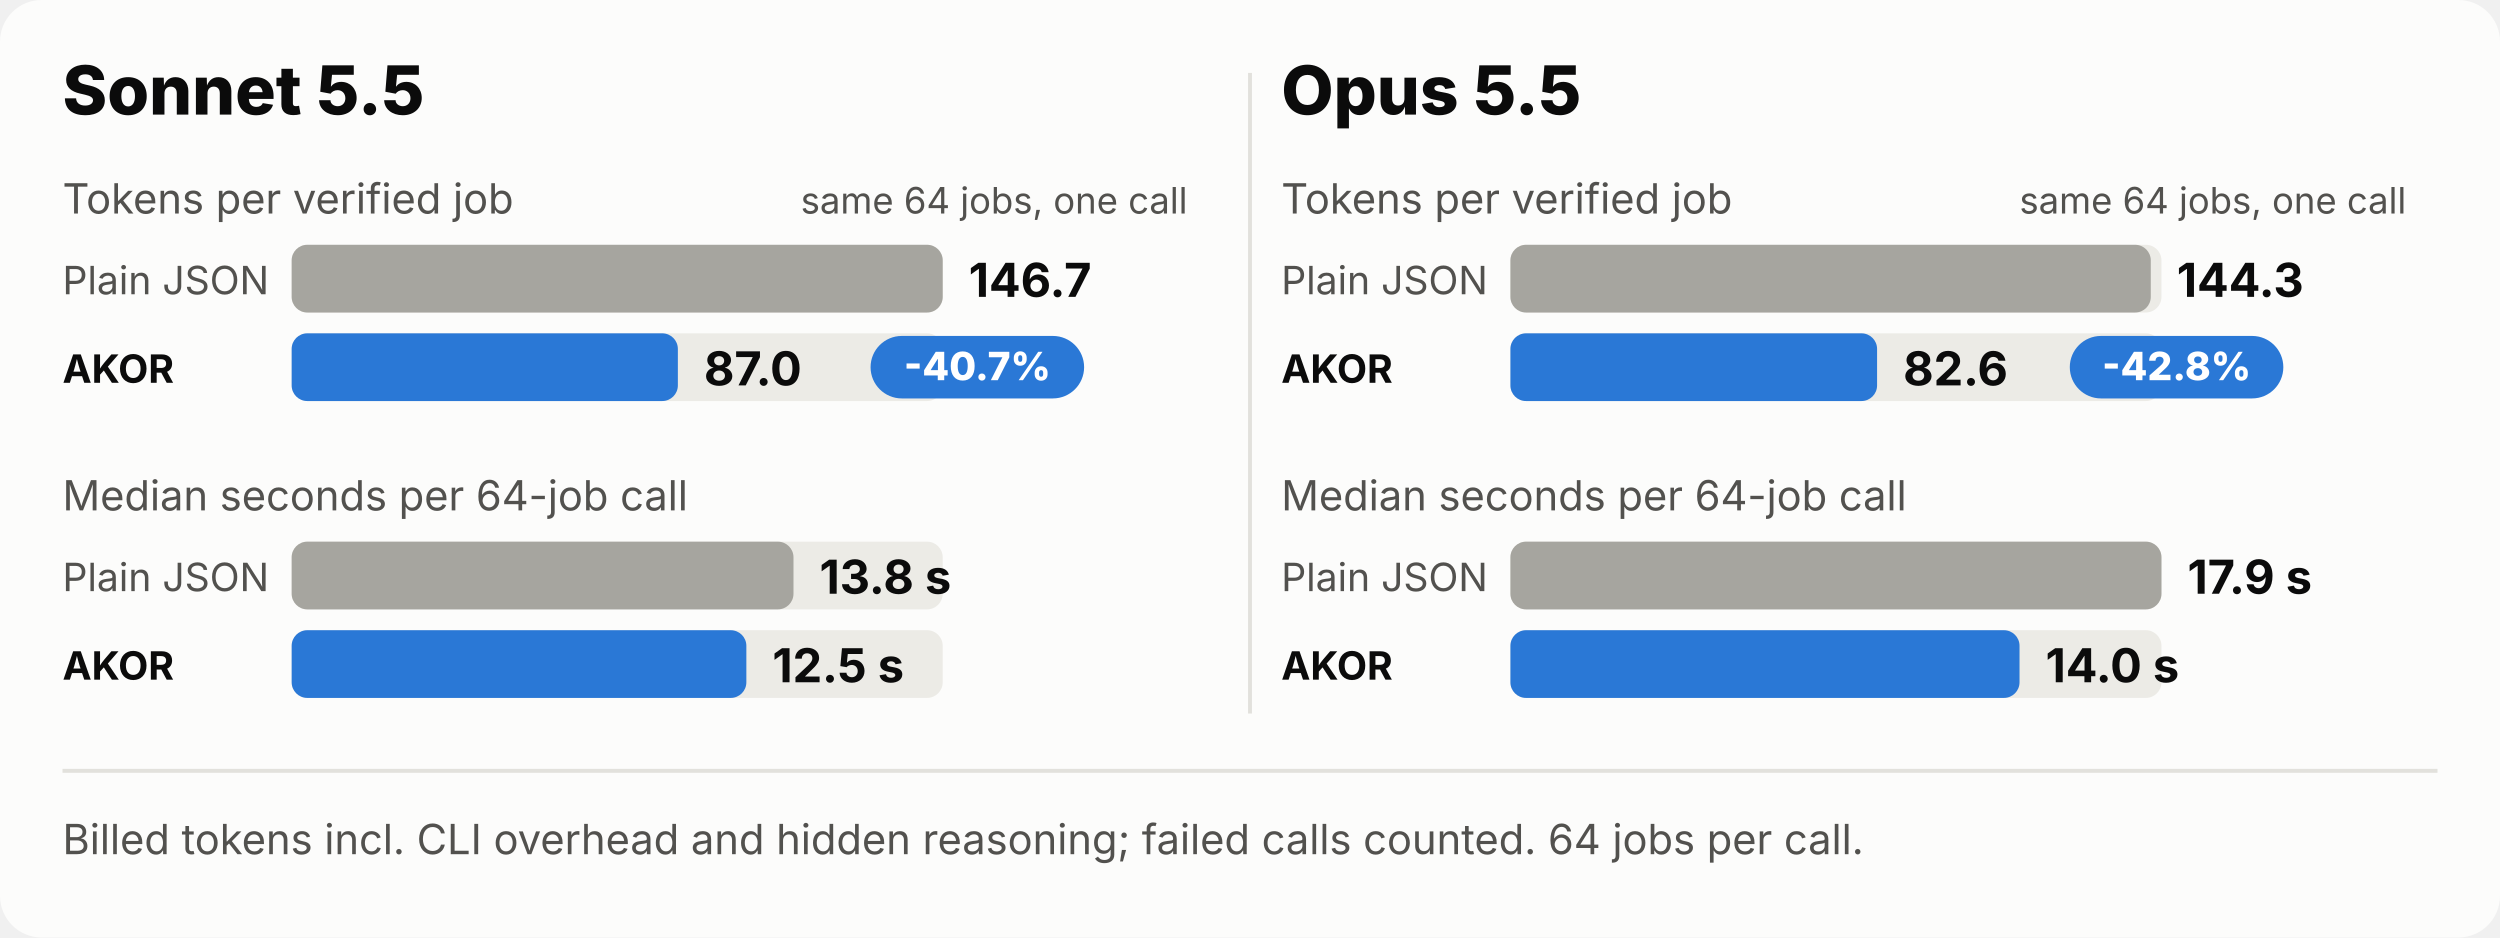
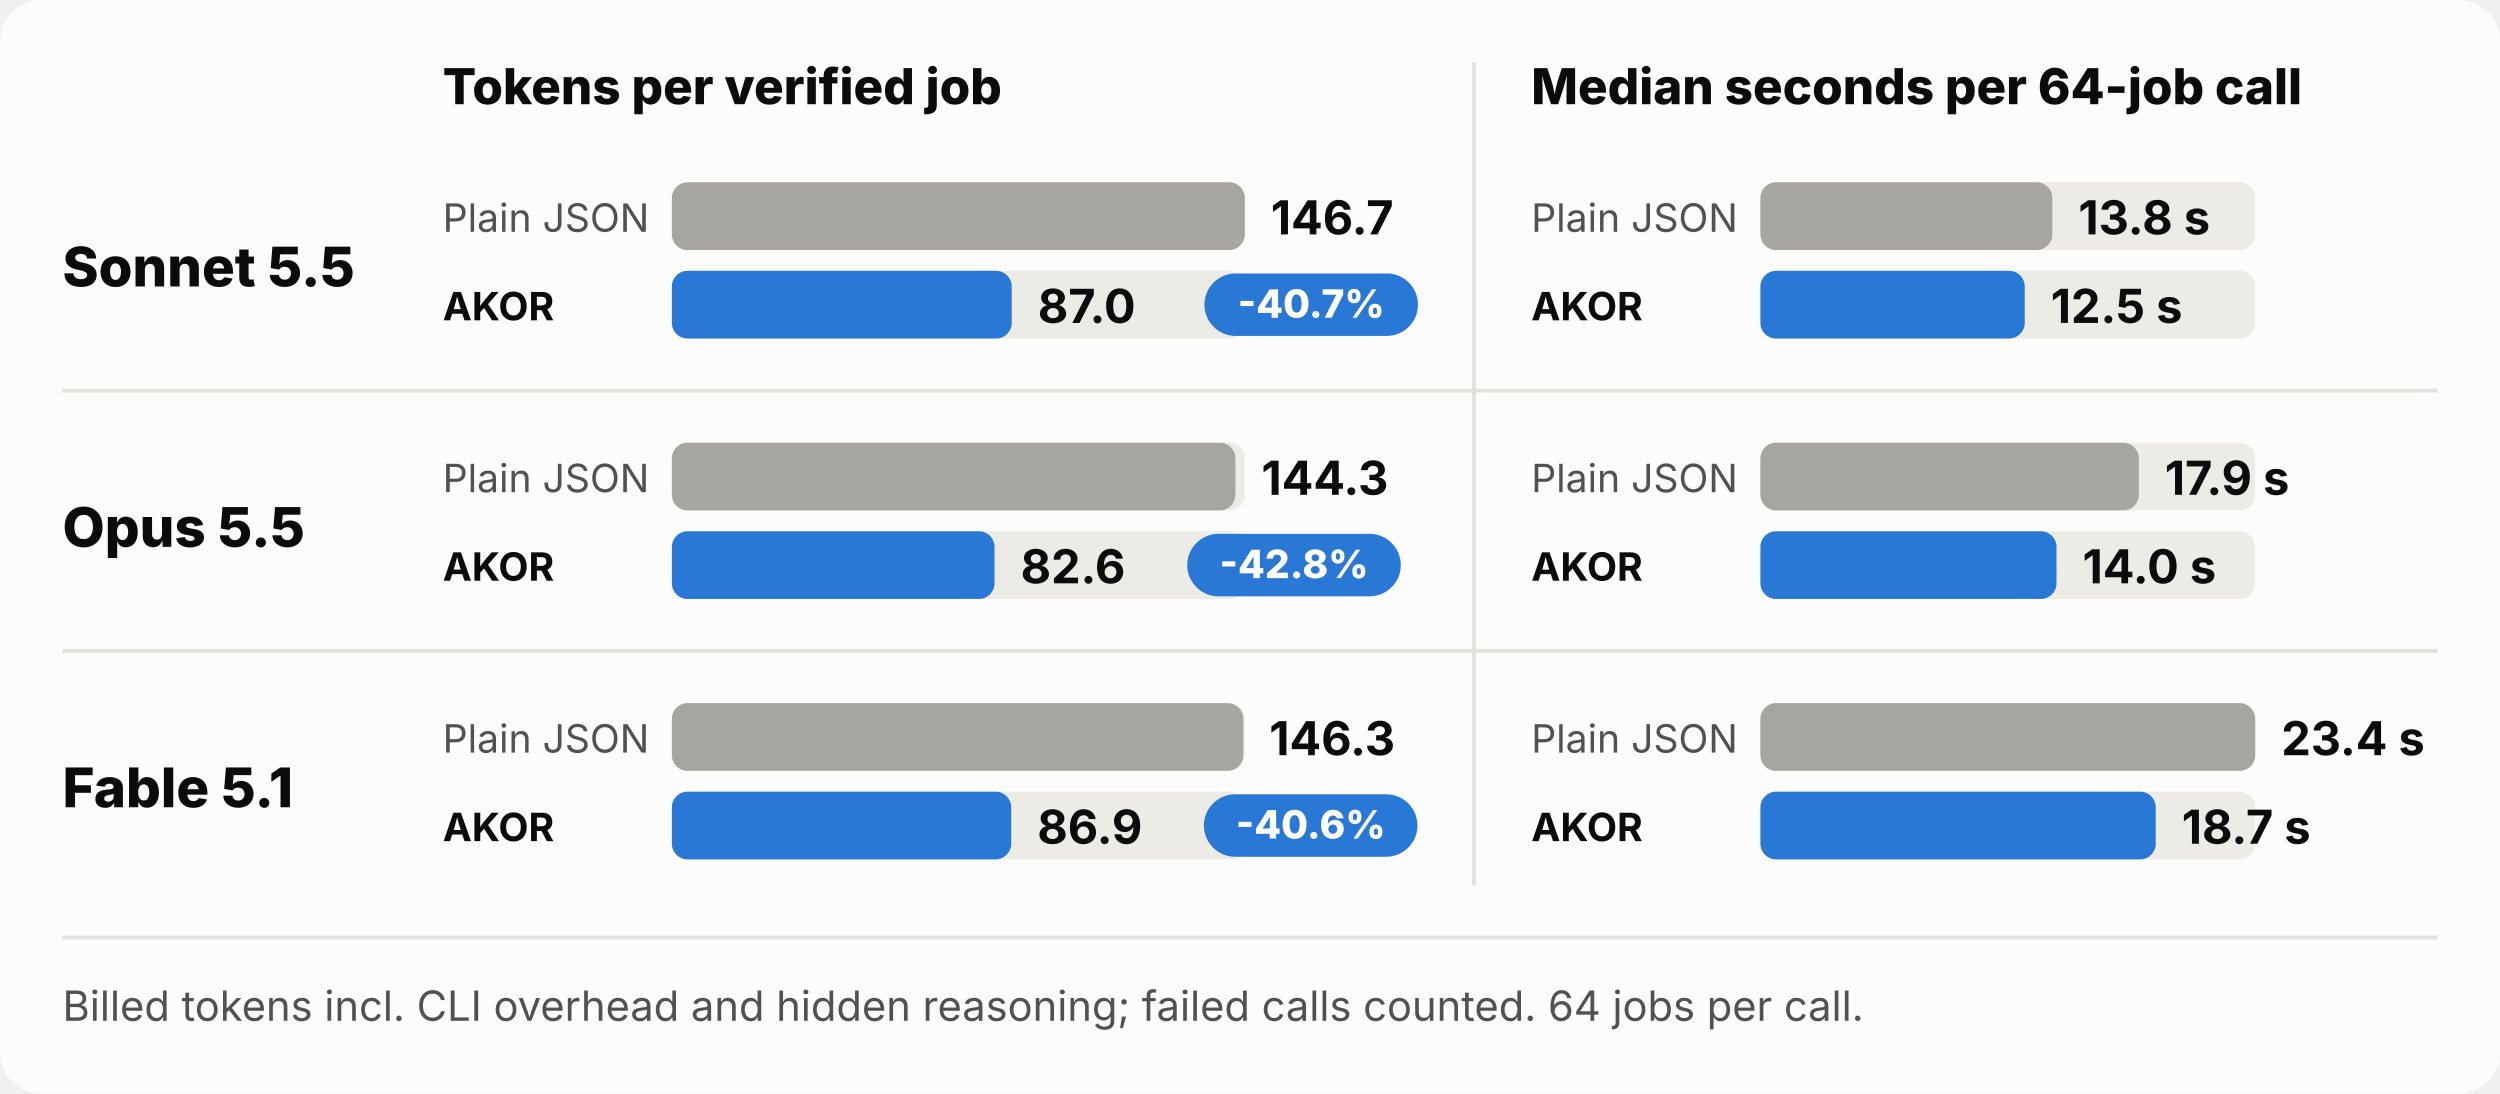
- <svg xmlns="http://www.w3.org/2000/svg" viewBox="0 0 960 360" width="960" height="360" role="img" aria-labelledby="t d">
+ <svg xmlns="http://www.w3.org/2000/svg" viewBox="0 0 960 420" width="960" height="420" role="img" aria-labelledby="t d">
  <style>
    .bg { fill: #fcfcfb; }
    .panel { fill: #ffffff; stroke: #d9d8d3; stroke-width: 1.5; }
    .ink { fill: #0b0b0b; }
    .ink2 { fill: #52514e; }
    .accent { fill: #2a78d6; }
    .accent-s { stroke: #2a78d6; }
    .grey { fill: #a6a59f; }
    .grey-s { stroke: #8a8984; }
    .track { fill: #ecebe6; }
    .rule { stroke: #e2e1dc; stroke-width: 1.5; }
    .mono { font-family: "Cascadia Mono", "SFMono-Regular", Menlo, Consolas, monospace; }
    .sans { font-family: -apple-system, "Segoe UI", Inter, Helvetica, Arial, sans-serif; }
    .gs { stop-color: #2a78d6; }
    @media (prefers-color-scheme: dark) {
      .bg { fill: #1a1a19; }
      .panel { fill: #232322; stroke: #3a3a38; }
      .ink { fill: #ffffff; }
      .ink2 { fill: #c3c2b7; }
      .accent { fill: #3987e5; }
      .accent-s { stroke: #3987e5; }
      .grey { fill: #75746f; }
      .grey-s { stroke: #75746f; }
      .track { fill: #2b2b29; }
      .rule { stroke: #3a3a38; }
      .gs { stop-color: #3987e5; }
    }

    .grow { transform-box: fill-box; transform-origin: left center; animation: grow 1s cubic-bezier(.2,.7,.2,1) both; }
    @keyframes grow { from { transform: scaleX(0); } to { transform: scaleX(1); } }
    .fade { animation: fade .5s ease-out both; }
    @keyframes fade { from { opacity: 0; } to { opacity: 1; } }
    .badge { transform-box: fill-box; transform-origin: left center; animation: pop .5s cubic-bezier(.2,.9,.3,1.3) both; }
    @keyframes pop { from { opacity: 0; transform: scale(.5); } to { opacity: 1; transform: scale(1); } }
    @media (prefers-reduced-motion: reduce) {
      .grow, .fade, .badge { animation: none; }
    }
  </style>
-   <rect class="bg" width="960" height="360" rx="16" />
-   <path class="rule" d="M480 28 V 274" />
-   <text class="ink sans" x="24" y="44" font-size="26" font-weight="800">Sonnet 5.5</text>
-   <text class="ink2 sans" x="24" y="82" font-size="16">Tokens per verified job</text>
-   <text class="ink2 sans" x="456" y="82" font-size="14" text-anchor="end">same 64 jobs, one call</text>
-   <text class="ink2 sans" x="24" y="113" font-size="15" font-weight="400">Plain JSON</text>
-   <rect class="track" x="112" y="94" width="250" height="26" rx="6" />
-   <rect class="grey grow" x="112" y="94" width="250.0" height="26" rx="6" style="animation-delay:0.10s" />
-   <text class="ink sans fade" x="372.0" y="114" font-size="18" font-weight="700" style="animation-delay:1.00s">146.7</text>
-   <text class="ink sans" x="24" y="147" font-size="15" font-weight="700">AKOR</text>
-   <rect class="track" x="112" y="128" width="250" height="26" rx="6" />
-   <rect class="accent grow" x="112" y="128" width="148.3" height="26" rx="6" style="animation-delay:0.25s" />
-   <text class="ink sans fade" x="270.3" y="148" font-size="18" font-weight="700" style="animation-delay:1.15s">87.0</text>
+   <rect class="bg" width="960" height="420" rx="16" />
+   <path class="rule" d="M566 24 V 340" />
+   <text class="ink sans" x="170" y="40" font-size="19" font-weight="800">Tokens per verified job</text>
+   <text class="ink sans" x="588" y="40" font-size="19" font-weight="800">Median seconds per 64-job call</text>
+   <text class="ink sans" x="24" y="110" font-size="21" font-weight="800">Sonnet 5.5</text>
+   <text class="ink2 sans" x="170" y="89" font-size="15" font-weight="400">Plain JSON</text>
+   <rect class="track" x="258" y="70" width="220" height="26" rx="6" />
+   <rect class="grey grow" x="258" y="70" width="220.0" height="26" rx="6" style="animation-delay:0.10s" />
+   <text class="ink sans fade" x="488.0" y="90" font-size="18" font-weight="700" style="animation-delay:1.00s">146.7</text>
+   <text class="ink sans" x="170" y="123" font-size="15" font-weight="700">AKOR</text>
+   <rect class="track" x="258" y="104" width="220" height="26" rx="6" />
+   <rect class="accent grow" x="258" y="104" width="130.5" height="26" rx="6" style="animation-delay:0.25s" />
+   <text class="ink sans fade" x="398.5" y="124" font-size="18" font-weight="700" style="animation-delay:1.15s">87.0</text>
  <g class="badge" style="animation-delay:1.35s">
-     <rect class="accent" x="334.3" y="129" width="82" height="24" rx="12" />
-     <text class="sans" x="375.3" y="146" font-size="15" font-weight="800" fill="#fff" text-anchor="middle">-40.7%</text>
+     <rect class="accent" x="462.5" y="105" width="82" height="24" rx="12" />
+     <text class="sans" x="503.5" y="122" font-size="15" font-weight="800" fill="#fff" text-anchor="middle">-40.7%</text>
  </g>
-   <text class="ink2 sans" x="24" y="196" font-size="16">Median seconds per 64-job call</text>
-   <text class="ink2 sans" x="24" y="227" font-size="15" font-weight="400">Plain JSON</text>
-   <rect class="track" x="112" y="208" width="250" height="26" rx="6" />
-   <rect class="grey grow" x="112" y="208" width="192.7" height="26" rx="6" style="animation-delay:0.60s" />
-   <text class="ink sans fade" x="314.7" y="228" font-size="18" font-weight="700" style="animation-delay:1.50s">13.8 s</text>
-   <text class="ink sans" x="24" y="261" font-size="15" font-weight="700">AKOR</text>
-   <rect class="track" x="112" y="242" width="250" height="26" rx="6" />
-   <rect class="accent grow" x="112" y="242" width="174.6" height="26" rx="6" style="animation-delay:0.75s" />
-   <text class="ink sans fade" x="296.6" y="262" font-size="18" font-weight="700" style="animation-delay:1.65s">12.5 s</text>
-   <text class="ink sans" x="492" y="44" font-size="26" font-weight="800">Opus 5.5</text>
-   <text class="ink2 sans" x="492" y="82" font-size="16">Tokens per verified job</text>
-   <text class="ink2 sans" x="924" y="82" font-size="14" text-anchor="end">same 64 jobs, one call</text>
-   <text class="ink2 sans" x="492" y="113" font-size="15" font-weight="400">Plain JSON</text>
-   <rect class="track" x="580" y="94" width="250" height="26" rx="6" />
-   <rect class="grey grow" x="580" y="94" width="245.9" height="26" rx="6" style="animation-delay:0.10s" />
-   <text class="ink sans fade" x="835.9" y="114" font-size="18" font-weight="700" style="animation-delay:1.00s">144.3</text>
-   <text class="ink sans" x="492" y="147" font-size="15" font-weight="700">AKOR</text>
-   <rect class="track" x="580" y="128" width="250" height="26" rx="6" />
-   <rect class="accent grow" x="580" y="128" width="140.8" height="26" rx="6" style="animation-delay:0.25s" />
-   <text class="ink sans fade" x="730.8" y="148" font-size="18" font-weight="700" style="animation-delay:1.15s">82.6</text>
-   <g class="badge" style="animation-delay:1.35s">
-     <rect class="accent" x="794.8" y="129" width="82" height="24" rx="12" />
-     <text class="sans" x="835.8" y="146" font-size="15" font-weight="800" fill="#fff" text-anchor="middle">-42.8%</text>
+   <text class="ink2 sans" x="588" y="89" font-size="15" font-weight="400">Plain JSON</text>
+   <rect class="track" x="676" y="70" width="190" height="26" rx="6" />
+   <rect class="grey grow" x="676" y="70" width="112.1" height="26" rx="6" style="animation-delay:0.20s" />
+   <text class="ink sans fade" x="798.1" y="90" font-size="18" font-weight="700" style="animation-delay:1.10s">13.8 s</text>
+   <text class="ink sans" x="588" y="123" font-size="15" font-weight="700">AKOR</text>
+   <rect class="track" x="676" y="104" width="190" height="26" rx="6" />
+   <rect class="accent grow" x="676" y="104" width="101.5" height="26" rx="6" style="animation-delay:0.35s" />
+   <text class="ink sans fade" x="787.5" y="124" font-size="18" font-weight="700" style="animation-delay:1.25s">12.5 s</text>
+   <path class="rule" d="M24 150 H 936" />
+   <text class="ink sans" x="24" y="210" font-size="21" font-weight="800">Opus 5.5</text>
+   <text class="ink2 sans" x="170" y="189" font-size="15" font-weight="400">Plain JSON</text>
+   <rect class="track" x="258" y="170" width="220" height="26" rx="6" />
+   <rect class="grey grow" x="258" y="170" width="216.4" height="26" rx="6" style="animation-delay:0.50s" />
+   <text class="ink sans fade" x="484.4" y="190" font-size="18" font-weight="700" style="animation-delay:1.40s">144.3</text>
+   <text class="ink sans" x="170" y="223" font-size="15" font-weight="700">AKOR</text>
+   <rect class="track" x="258" y="204" width="220" height="26" rx="6" />
+   <rect class="accent grow" x="258" y="204" width="123.9" height="26" rx="6" style="animation-delay:0.65s" />
+   <text class="ink sans fade" x="391.9" y="224" font-size="18" font-weight="700" style="animation-delay:1.55s">82.6</text>
+   <g class="badge" style="animation-delay:1.75s">
+     <rect class="accent" x="455.9" y="205" width="82" height="24" rx="12" />
+     <text class="sans" x="496.9" y="222" font-size="15" font-weight="800" fill="#fff" text-anchor="middle">-42.8%</text>
  </g>
-   <text class="ink2 sans" x="492" y="196" font-size="16">Median seconds per 64-job call</text>
-   <text class="ink2 sans" x="492" y="227" font-size="15" font-weight="400">Plain JSON</text>
-   <rect class="track" x="580" y="208" width="250" height="26" rx="6" />
-   <rect class="grey grow" x="580" y="208" width="250.0" height="26" rx="6" style="animation-delay:0.60s" />
-   <text class="ink sans fade" x="840.0" y="228" font-size="18" font-weight="700" style="animation-delay:1.50s">17.9 s</text>
-   <text class="ink sans" x="492" y="261" font-size="15" font-weight="700">AKOR</text>
-   <rect class="track" x="580" y="242" width="250" height="26" rx="6" />
-   <rect class="accent grow" x="580" y="242" width="195.5" height="26" rx="6" style="animation-delay:0.75s" />
-   <text class="ink sans fade" x="785.5" y="262" font-size="18" font-weight="700" style="animation-delay:1.65s">14.0 s</text>
-   <path class="rule" d="M24 296 H 936" />
-   <text class="ink2 sans" x="24" y="328" font-size="16">Billed tokens incl. CLI overhead and hidden reasoning; failed calls counted. 64 jobs per call.</text>
+   <text class="ink2 sans" x="588" y="189" font-size="15" font-weight="400">Plain JSON</text>
+   <rect class="track" x="676" y="170" width="190" height="26" rx="6" />
+   <rect class="grey grow" x="676" y="170" width="145.3" height="26" rx="6" style="animation-delay:0.60s" />
+   <text class="ink sans fade" x="831.3" y="190" font-size="18" font-weight="700" style="animation-delay:1.50s">17.9 s</text>
+   <text class="ink sans" x="588" y="223" font-size="15" font-weight="700">AKOR</text>
+   <rect class="track" x="676" y="204" width="190" height="26" rx="6" />
+   <rect class="accent grow" x="676" y="204" width="113.7" height="26" rx="6" style="animation-delay:0.75s" />
+   <text class="ink sans fade" x="799.7" y="224" font-size="18" font-weight="700" style="animation-delay:1.65s">14.0 s</text>
+   <path class="rule" d="M24 250 H 936" />
+   <text class="ink sans" x="24" y="310" font-size="21" font-weight="800">Fable 5.1</text>
+   <text class="ink2 sans" x="170" y="289" font-size="15" font-weight="400">Plain JSON</text>
+   <rect class="track" x="258" y="270" width="220" height="26" rx="6" />
+   <rect class="grey grow" x="258" y="270" width="219.4" height="26" rx="6" style="animation-delay:0.90s" />
+   <text class="ink sans fade" x="487.4" y="290" font-size="18" font-weight="700" style="animation-delay:1.80s">146.3</text>
+   <text class="ink sans" x="170" y="323" font-size="15" font-weight="700">AKOR</text>
+   <rect class="track" x="258" y="304" width="220" height="26" rx="6" />
+   <rect class="accent grow" x="258" y="304" width="130.3" height="26" rx="6" style="animation-delay:1.05s" />
+   <text class="ink sans fade" x="398.3" y="324" font-size="18" font-weight="700" style="animation-delay:1.95s">86.9</text>
+   <g class="badge" style="animation-delay:2.15s">
+     <rect class="accent" x="462.3" y="305" width="82" height="24" rx="12" />
+     <text class="sans" x="503.3" y="322" font-size="15" font-weight="800" fill="#fff" text-anchor="middle">-40.6%</text>
+   </g>
+   <text class="ink2 sans" x="588" y="289" font-size="15" font-weight="400">Plain JSON</text>
+   <rect class="track" x="676" y="270" width="190" height="26" rx="6" />
+   <rect class="grey grow" x="676" y="270" width="190.0" height="26" rx="6" style="animation-delay:1.00s" />
+   <text class="ink sans fade" x="876.0" y="290" font-size="18" font-weight="700" style="animation-delay:1.90s">23.4 s</text>
+   <text class="ink sans" x="588" y="323" font-size="15" font-weight="700">AKOR</text>
+   <rect class="track" x="676" y="304" width="190" height="26" rx="6" />
+   <rect class="accent grow" x="676" y="304" width="151.8" height="26" rx="6" style="animation-delay:1.15s" />
+   <text class="ink sans fade" x="837.8" y="324" font-size="18" font-weight="700" style="animation-delay:2.05s">18.7 s</text>
+   <path class="rule" d="M24 360 H 936" />
+   <text class="ink2 sans" x="24" y="392" font-size="16">Billed tokens incl. CLI overhead and hidden reasoning; failed calls counted. 64 jobs per call.</text>
</svg>
